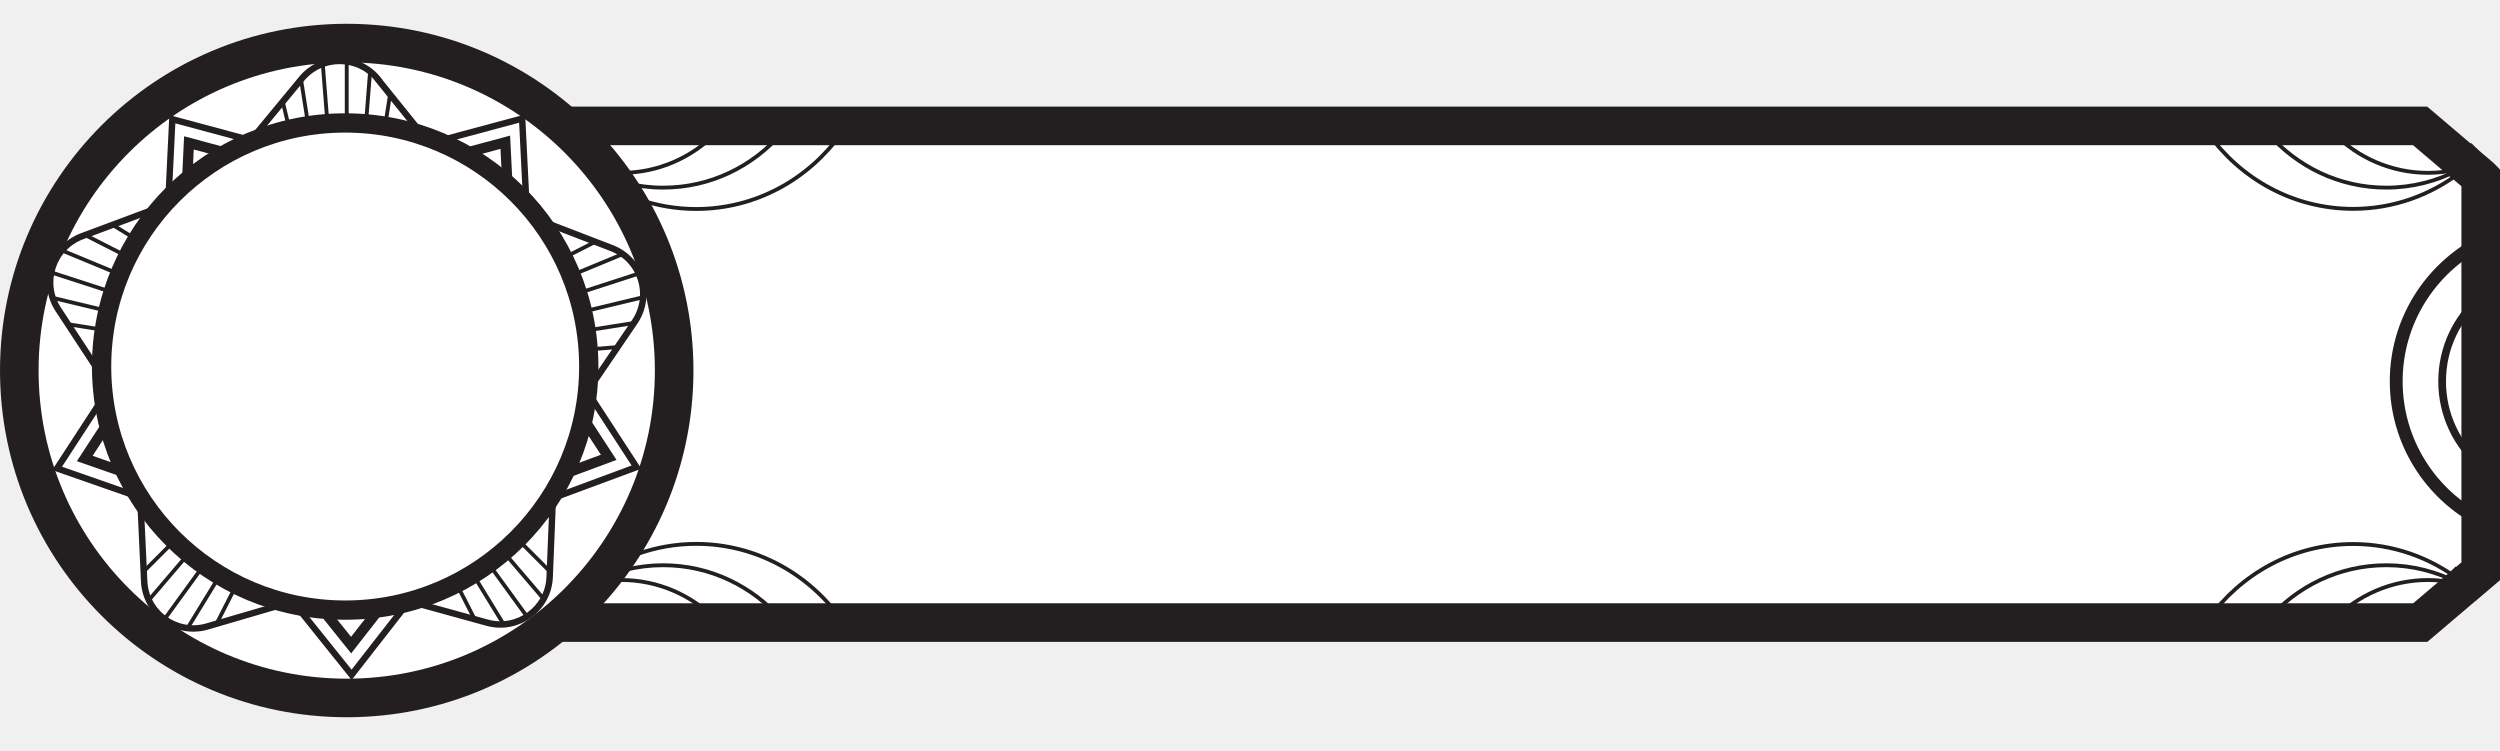
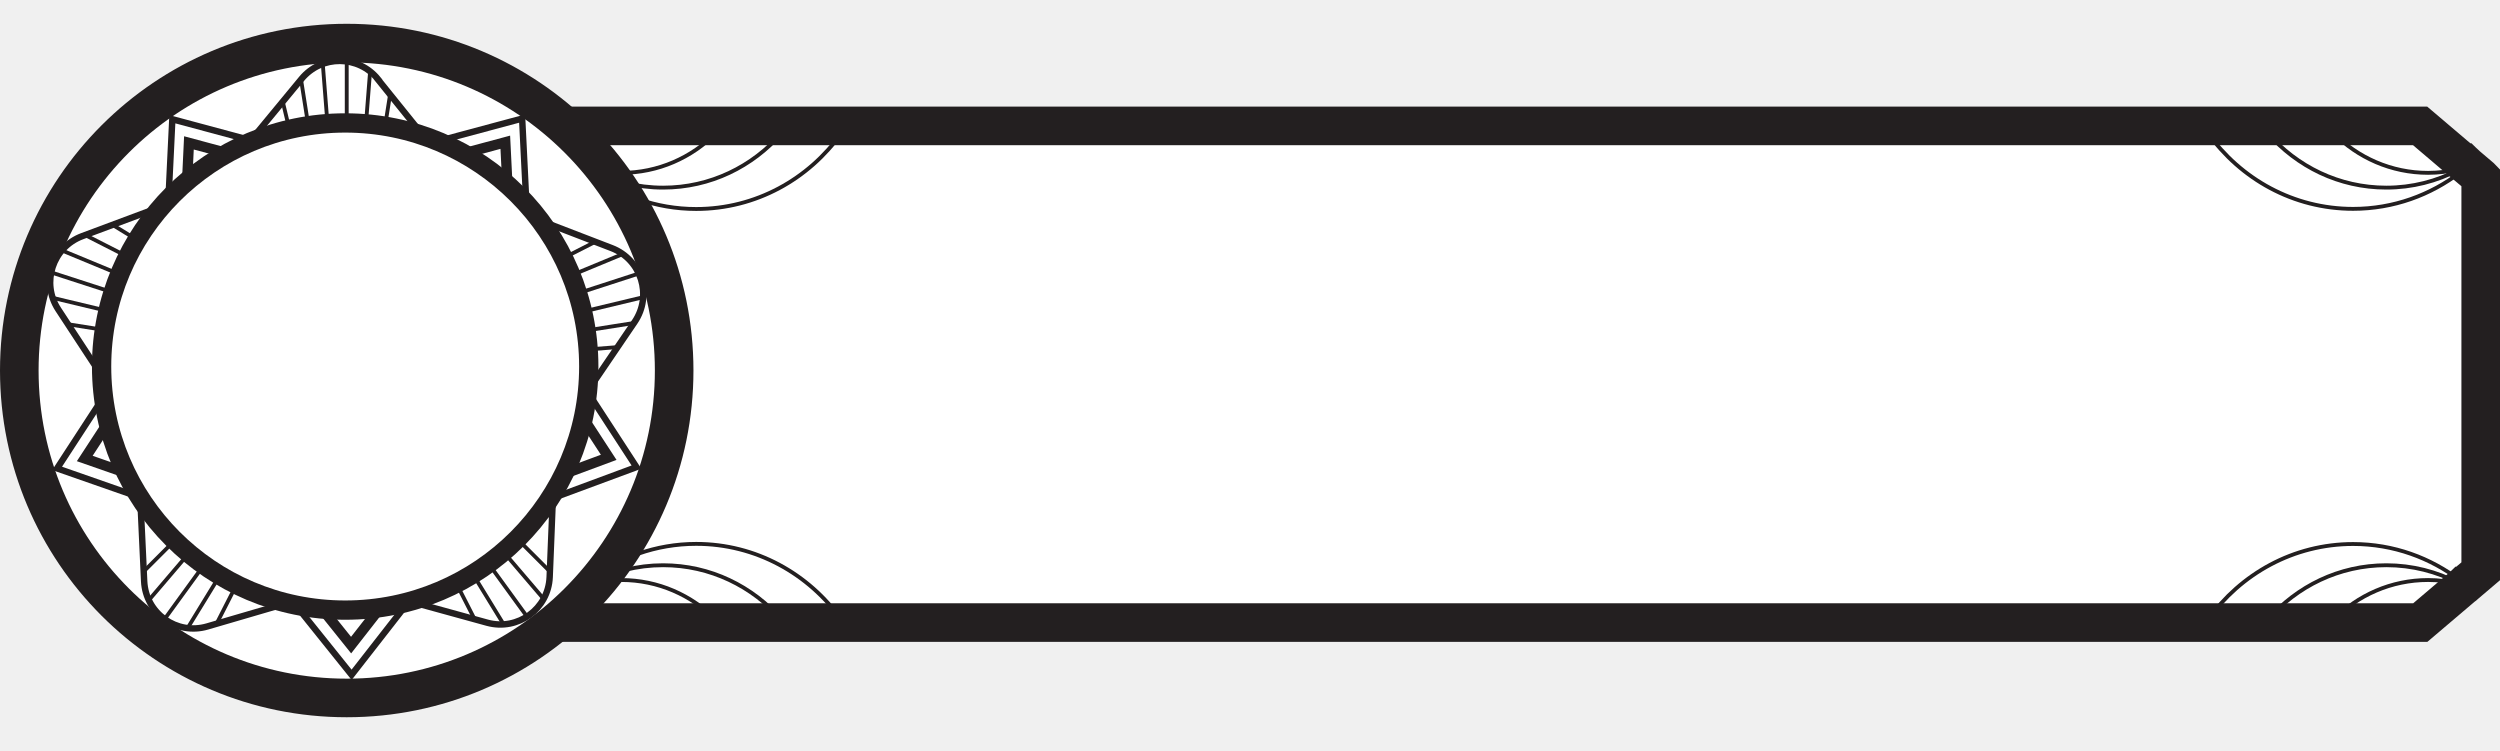
<svg xmlns="http://www.w3.org/2000/svg" version="1.1" viewBox="0 0 1943.9 583.7">
  <defs>
    <style>
      .st0 {
        stroke-width: 5px;
      }

-       .st0, .st1, .st2, .st3, .st4, .st5, .st6, .st7 {
+       .st0, .st1, .st2, .st3, .st4 {
+         fill: #fff;
+       }
+ 
+       .st0, .st1, .st2, .st3, .st4, .st5 {
        stroke: #231f20;
        stroke-miterlimit: 10;
-       }
- 
-       .st0, .st1, .st2, .st5, .st6 {
-         fill: #fff;
      }

      .st1 {
        stroke-width: 30px;
      }

-       .st2, .st7 {
+       .st2, .st5 {
        stroke-width: 3px;
      }

-       .st3 {
-         stroke-width: 6px;
+       .st6 {
+         fill: #231f20;
      }

-       .st3, .st4, .st7 {
-         fill: none;
+       .st3 {
+         stroke-width: 8px;
+       }
+ 
+       .st7 {
+         opacity: .3;
      }

      .st8 {
-         fill: #231f20;
+         display: none;
      }

      .st4 {
-         stroke-width: 10px;
+         stroke-width: 15px;
      }

      .st5 {
-         stroke-width: 8px;
-       }
- 
-       .st9 {
-         opacity: .3;
-       }
- 
-       .st10 {
-         display: none;
-       }
- 
-       .st6 {
-         stroke-width: 15px;
+         fill: none;
      }
    </style>
  </defs>
-   <g id="Layer_1" class="st10">
-     <g class="st9">
-       <path class="st8" d="M284.2.5c-3.2,1.3-4.8,5-3.5,8.2.3.8,2.2,5.2,5.7,11.9-38.6,1.4-75.1,10.6-108.1,26.5,31.5-3.7,80.9-1,128,8.4.8,0,1.4,0,2.1,0,2.5,3.3,5.2,6.7,8,10.2C101.4,15.4,45.5,124,45.5,124c18.9-19.4,40.9-33.2,64.2-42.8,7.1-1.9,14.2-3.5,21.2-4.9C66,125.9,23.9,204,23.9,291.9s42.1,166,107,215.6c-7.1-1.4-14.1-3-21.2-4.9-23.3-9.6-45.3-23.5-64.2-42.8,0,0,55.9,108.5,270.9,58.3-2.9,3.4-5.5,6.8-8,10.2-.6,0-1.2,0-2.1,0-47.1,9.4-96.5,12.1-128,8.4,32.9,15.8,69.5,25.1,108.1,26.4-3.5,6.7-5.4,11.2-5.7,11.9-1.3,3.2.2,6.9,3.5,8.2,3.2,1.3,6.9-.2,8.2-3.5.1-.2,50.9-96.6,116.9-114.8,19.6-5.4,39.2-10.8,60.3-11.4-34.3,36.8-80,62.9-131.6,72.2-13.9,13.7-20,26.4-22.1,36.9,38.2-2.8,74.1-13.6,106.3-30.6l36.2-23.2c4.5-3.4,8.9-6.9,13.1-10.6h1395.5l3.4-5.7c9.7-16.3,40.3-61.1,64.9-72.7l6.7-3.1v-250l-6.7-3.1c-24.7-11.6-55.2-56.4-64.9-72.7l-3.4-5.7H471.6c-4.3-3.7-8.6-7.2-13.1-10.6l-36.2-23.2c-32.2-17-68.2-27.8-106.3-30.6,2.1,10.6,8.2,23.2,22.1,36.9,51.6,9.3,97.3,35.4,131.6,72.3-21.1-.6-40.6-6-60.3-11.4C343.3,100.6,292.5,4.2,292.4,3.9c-1.3-3.2-5-4.8-8.2-3.5M495.6,475.1c5.5-5.9,10.7-12.1,15.6-18.5,20.7,3.4,42.1,9.4,64.3,18.5h-79.9ZM1918.8,402.6c-28,17.2-55.3,57.5-64.8,72.5h-72.6c43.7-18.8,106.8-52.1,137.4-97.6v25.1ZM1854,108.6c9.5,15,36.8,55.4,64.8,72.5v25.1c-30.6-45.5-93.7-78.8-137.4-97.6h72.6ZM495.6,108.6h79.9c-22.2,9.1-43.6,15.1-64.3,18.5-4.9-6.4-10.1-12.6-15.6-18.5M606.2,108.6h0s1140.8,0,1140.8,0c40.5,15.1,146.9,60.1,171.7,124.7v117.1c-24.8,64.6-131.2,109.6-171.7,124.7H606.2c-30.1-14.9-59-24.7-86.7-30,30.1-43.6,47.8-96.4,47.8-153.3s-17.7-109.7-47.8-153.3c27.7-5.3,56.6-15.1,86.7-29.9M343.9,93.7c16.6,14.4,36.7,27.6,60.9,36.8,23.9,9.1,49.3,13,75.9,12.3,33,40.8,52.9,92.6,52.9,149s-19.9,108.3-52.9,149c-26.7-.7-52.1,3.2-75.9,12.3-24.2,9.2-44.3,22.4-60.9,36.8-23.5,8.2-72.6,22.5-131.9,24.2-90-33.9-154.3-120.6-154.3-222.3S122,103.5,212,69.6c59.3,1.6,108.3,15.9,131.9,24.1" />
+   <g id="Layer_1" class="st8">
+     <g class="st7">
+       <path class="st6" d="M284.2.5c-3.2,1.3-4.8,5-3.5,8.2.3.8,2.2,5.2,5.7,11.9-38.6,1.4-75.1,10.6-108.1,26.5,31.5-3.7,80.9-1,128,8.4.8,0,1.4,0,2.1,0,2.5,3.3,5.2,6.7,8,10.2C101.4,15.4,45.5,124,45.5,124c18.9-19.4,40.9-33.2,64.2-42.8,7.1-1.9,14.2-3.5,21.2-4.9C66,125.9,23.9,204,23.9,291.9s42.1,166,107,215.6c-7.1-1.4-14.1-3-21.2-4.9-23.3-9.6-45.3-23.5-64.2-42.8,0,0,55.9,108.5,270.9,58.3-2.9,3.4-5.5,6.8-8,10.2-.6,0-1.2,0-2.1,0-47.1,9.4-96.5,12.1-128,8.4,32.9,15.8,69.5,25.1,108.1,26.4-3.5,6.7-5.4,11.2-5.7,11.9-1.3,3.2.2,6.9,3.5,8.2,3.2,1.3,6.9-.2,8.2-3.5.1-.2,50.9-96.6,116.9-114.8,19.6-5.4,39.2-10.8,60.3-11.4-34.3,36.8-80,62.9-131.6,72.2-13.9,13.7-20,26.4-22.1,36.9,38.2-2.8,74.1-13.6,106.3-30.6l36.2-23.2c4.5-3.4,8.9-6.9,13.1-10.6h1395.5l3.4-5.7c9.7-16.3,40.3-61.1,64.9-72.7l6.7-3.1v-250l-6.7-3.1c-24.7-11.6-55.2-56.4-64.9-72.7l-3.4-5.7H471.6c-4.3-3.7-8.6-7.2-13.1-10.6l-36.2-23.2c-32.2-17-68.2-27.8-106.3-30.6,2.1,10.6,8.2,23.2,22.1,36.9,51.6,9.3,97.3,35.4,131.6,72.3-21.1-.6-40.6-6-60.3-11.4C343.3,100.6,292.5,4.2,292.4,3.9c-1.3-3.2-5-4.8-8.2-3.5M495.6,475.1c5.5-5.9,10.7-12.1,15.6-18.5,20.7,3.4,42.1,9.4,64.3,18.5h-79.9ZM1918.8,402.6c-28,17.2-55.3,57.5-64.8,72.5h-72.6c43.7-18.8,106.8-52.1,137.4-97.6v25.1ZM1854,108.6c9.5,15,36.8,55.4,64.8,72.5v25.1c-30.6-45.5-93.7-78.8-137.4-97.6h72.6ZM495.6,108.6h79.9c-22.2,9.1-43.6,15.1-64.3,18.5-4.9-6.4-10.1-12.6-15.6-18.5M606.2,108.6h0s1140.8,0,1140.8,0c40.5,15.1,146.9,60.1,171.7,124.7v117.1c-24.8,64.6-131.2,109.6-171.7,124.7H606.2c-30.1-14.9-59-24.7-86.7-30,30.1-43.6,47.8-96.4,47.8-153.3s-17.7-109.7-47.8-153.3c27.7-5.3,56.6-15.1,86.7-29.9M343.9,93.7c16.6,14.4,36.7,27.6,60.9,36.8,23.9,9.1,49.3,13,75.9,12.3,33,40.8,52.9,92.6,52.9,149s-19.9,108.3-52.9,149c-26.7-.7-52.1,3.2-75.9,12.3-24.2,9.2-44.3,22.4-60.9,36.8-23.5,8.2-72.6,22.5-131.9,24.2-90-33.9-154.3-120.6-154.3-222.3S122,103.5,212,69.6c59.3,1.6,108.3,15.9,131.9,24.1" />
    </g>
  </g>
  <g id="Layer_2">
    <path class="st1" d="M1928.9,137.9v306.3c-3.9,3.3-7.4,6.3-10.7,9.1-.2.1-.4.3-.5.5-.5.5-1.1.9-1.6,1.4-.2.2-.3.3-.5.4,0,0,0,0-.1,0,0,0-.2.2-.3.2-10.9,9.3-20,17-33.3,28.3H424.8c-18.4-15.6-28.7-24.4-47-40V137.9c18.4-15.6,28.7-24.4,47-40h1457c13.3,11.3,22.3,19,33.3,28.3,0,0,.2.2.3.2,0,0,0,0,.1,0,.2.2.3.3.5.4.5.5,1.1.9,1.6,1.4.2.2.4.3.5.5,3.3,2.8,6.8,5.8,10.7,9.1Z" />
-     <path class="st3" d="M1928.9,231.2v130.7c-18.4-15.8-30-39.2-30-65.4s11.7-49.6,30-65.3Z" />
-     <path class="st4" d="M1928.9,188.4v216.2c-39-20.3-65.7-61.1-65.7-108.1s26.7-87.8,65.7-108.1Z" />
    <g>
-       <path class="st7" d="M1911.2,131.7c-7.5,1.7-15.2,2.7-23.2,2.7-28.7,0-54.7-11.8-73.7-31h69.5c11,11.3,18.4,19,27.5,28.3Z" />
-       <path class="st7" d="M1913,131.3c-.5.3-1,.5-1.4.8-16.9,8.8-35.9,13.8-56.1,13.8-36.7,0-69.6-16.4-92.3-42.5h120.6c11,11.3,18.4,19,27.5,28.3.6-.1,1.2-.3,1.8-.4Z" />
-       <path class="st7" d="M1913.3,133.8c-23.3,17.9-52.3,28.6-83.6,28.6-46.4,0-87.5-23.2-113-59h167c11,11.3,18.4,19,27.5,28.3.6-.1,1.2-.3,1.8-.4-.5.3-1,.5-1.4.8.6.6,1.2,1.2,1.8,1.8Z" />
+       <path class="st5" d="M1911.2,131.7c-7.5,1.7-15.2,2.7-23.2,2.7-28.7,0-54.7-11.8-73.7-31h69.5c11,11.3,18.4,19,27.5,28.3Z" />
+       <path class="st5" d="M1913,131.3c-.5.3-1,.5-1.4.8-16.9,8.8-35.9,13.8-56.1,13.8-36.7,0-69.6-16.4-92.3-42.5h120.6c11,11.3,18.4,19,27.5,28.3.6-.1,1.2-.3,1.8-.4Z" />
+       <path class="st5" d="M1913.3,133.8c-23.3,17.9-52.3,28.6-83.6,28.6-46.4,0-87.5-23.2-113-59h167c11,11.3,18.4,19,27.5,28.3.6-.1,1.2-.3,1.8-.4-.5.3-1,.5-1.4.8.6.6,1.2,1.2,1.8,1.8Z" />
    </g>
    <circle class="st1" cx="269.6" cy="288.1" r="254.6" />
    <polygon class="st0" points="406 92.2 413.2 237.6 494.9 363.2 360.5 413 273.4 524.7 183.7 412.9 44.4 364.2 127 237.4 134 92.7 268.9 129 406 92.2" />
-     <polygon class="st5" points="392.9 110.6 399.4 242.1 473.3 355.6 351.8 400.7 273 501.6 191.9 400.5 65.9 356.5 140.7 241.8 146.9 111.1 268.9 143.9 392.9 110.6" />
+     <polygon class="st3" points="392.9 110.6 399.4 242.1 473.3 355.6 351.8 400.7 273 501.6 191.9 400.5 65.9 356.5 140.7 241.8 146.9 111.1 268.9 143.9 392.9 110.6" />
    <path class="st0" d="M293.9,61.8l65,80.7c4.2,5.3,9.8,9.3,16.1,11.7l100.6,38.7c23.1,8.9,31.8,36.9,17.9,57.4l-55.6,81.8c-4,5.9-6.3,12.9-6.6,20l-3.9,96.6c-1,24.7-24.7,42-48.5,35.5l-96.6-26.6c-6.9-1.9-14.1-1.8-20.9.2l-100.2,29.3c-23.9,7-47.9-10.2-49.1-35.1l-5-107.3c-.3-6.9-2.5-13.5-6.2-19.3l-55.6-84.8c-13.5-20.6-4.4-48.4,18.7-57l90.8-33.9c6.3-2.4,11.9-6.3,16.2-11.5l63.5-76.9c15.5-18.7,44.2-18.6,59.5.4Z" />
    <g>
      <line class="st2" x1="269.6" y1="456.4" x2="269.6" y2="286.4" />
      <line class="st2" x1="283.1" y1="458" x2="269.6" y2="286.4" />
      <line class="st2" x1="297.4" y1="461.9" x2="269.6" y2="286.4" />
      <line class="st2" x1="312.8" y1="466.1" x2="269.6" y2="286.4" />
      <line class="st2" x1="329.5" y1="470.7" x2="269.6" y2="286.4" />
      <line class="st2" x1="369.1" y1="481.6" x2="269.6" y2="286.4" />
      <line class="st2" x1="392.2" y1="486.4" x2="269.6" y2="286.4" />
      <line class="st2" x1="410.7" y1="480.7" x2="269.6" y2="286.4" />
      <line class="st2" x1="423.5" y1="466.6" x2="269.6" y2="286.4" />
      <line class="st2" x1="427.6" y1="444.4" x2="269.6" y2="286.4" />
      <line class="st2" x1="429.3" y1="402.4" x2="269.6" y2="286.4" />
      <line class="st2" x1="430" y1="384.7" x2="269.6" y2="286.4" />
      <line class="st2" x1="430.6" y1="368.5" x2="269.6" y2="286.4" />
      <line class="st2" x1="431.2" y1="353.4" x2="269.6" y2="286.4" />
      <line class="st2" x1="433.8" y1="339.8" x2="269.6" y2="286.4" />
      <line class="st2" x1="441.1" y1="327.6" x2="269.6" y2="286.4" />
      <line class="st2" x1="449.7" y1="315" x2="269.6" y2="286.4" />
      <line class="st2" x1="458.9" y1="301.3" x2="269.6" y2="286.4" />
      <line class="st2" x1="480.3" y1="269.9" x2="269.6" y2="286.4" />
      <line class="st2" x1="493.1" y1="251.1" x2="269.6" y2="286.4" />
      <line class="st2" x1="501.3" y1="230.8" x2="269.6" y2="286.4" />
      <line class="st2" x1="497.9" y1="212.3" x2="269.6" y2="286.4" />
      <line class="st2" x1="484.8" y1="197.3" x2="269.6" y2="286.4" />
      <line class="st2" x1="462.7" y1="188.1" x2="269.6" y2="286.4" />
      <line class="st2" x1="425" y1="173.5" x2="269.6" y2="286.4" />
      <line class="st2" x1="409" y1="167.4" x2="269.6" y2="286.4" />
      <line class="st2" x1="394.3" y1="161.7" x2="269.6" y2="286.4" />
      <line class="st2" x1="380.6" y1="156.5" x2="269.6" y2="286.4" />
      <line class="st2" x1="368.1" y1="150.9" x2="269.6" y2="286.4" />
      <line class="st2" x1="358.3" y1="141.8" x2="269.6" y2="286.4" />
      <line class="st2" x1="349.1" y1="130.4" x2="269.6" y2="286.4" />
      <line class="st2" x1="339.3" y1="118.2" x2="269.6" y2="286.4" />
      <line class="st2" x1="328.6" y1="104.9" x2="269.6" y2="286.4" />
      <line class="st2" x1="303.3" y1="73.5" x2="269.6" y2="286.4" />
      <line class="st2" x1="287.8" y1="55.1" x2="269.6" y2="286.4" />
      <line class="st2" x1="269.6" y1="286.4" x2="269.6" y2="46.6" />
      <line class="st2" x1="269.6" y1="286.4" x2="250.9" y2="48.7" />
      <line class="st2" x1="269.6" y1="286.4" x2="234.1" y2="62" />
      <line class="st2" x1="269.6" y1="286.4" x2="219.9" y2="79.2" />
      <line class="st2" x1="269.6" y1="286.4" x2="195.8" y2="108.3" />
      <line class="st2" x1="269.6" y1="286.4" x2="185.3" y2="121" />
      <line class="st2" x1="269.6" y1="286.4" x2="175.5" y2="132.9" />
      <line class="st2" x1="269.6" y1="286.4" x2="165.8" y2="143.6" />
      <line class="st2" x1="269.6" y1="286.4" x2="153.4" y2="150.4" />
      <line class="st2" x1="269.6" y1="286.4" x2="138.9" y2="155.8" />
      <line class="st2" x1="269.6" y1="286.4" x2="123.4" y2="161.6" />
      <line class="st2" x1="269.6" y1="286.4" x2="87.6" y2="174.9" />
      <line class="st2" x1="269.6" y1="286.4" x2="66.3" y2="182.8" />
      <line class="st2" x1="269.6" y1="286.4" x2="47.1" y2="194.3" />
      <line class="st2" x1="269.6" y1="286.4" x2="38.5" y2="211.4" />
      <line class="st2" x1="269.6" y1="286.4" x2="40.2" y2="231.4" />
      <line class="st2" x1="269.6" y1="286.4" x2="52.8" y2="252.1" />
      <line class="st2" x1="269.6" y1="286.4" x2="75.3" y2="286.4" />
      <line class="st2" x1="269.6" y1="286.4" x2="84.8" y2="301" />
      <line class="st2" x1="269.6" y1="286.4" x2="93.5" y2="314.3" />
      <line class="st2" x1="269.6" y1="286.4" x2="101.7" y2="326.8" />
      <line class="st2" x1="269.6" y1="286.4" x2="106.5" y2="339.4" />
      <line class="st2" x1="269.6" y1="286.4" x2="107.5" y2="353.6" />
      <line class="st2" x1="269.6" y1="286.4" x2="108.2" y2="368.7" />
      <line class="st2" x1="269.6" y1="286.4" x2="108.9" y2="384.9" />
      <line class="st2" x1="269.6" y1="286.4" x2="109.7" y2="402.6" />
      <line class="st2" x1="269.6" y1="286.4" x2="111.7" y2="444.4" />
      <line class="st2" x1="269.6" y1="286.4" x2="115" y2="467.5" />
      <line class="st2" x1="269.6" y1="286.4" x2="127.1" y2="482.6" />
      <line class="st2" x1="269.6" y1="286.4" x2="145.3" y2="489.3" />
      <line class="st2" x1="269.6" y1="286.4" x2="168.4" y2="485" />
      <line class="st2" x1="269.6" y1="286.4" x2="208.9" y2="473.2" />
      <line class="st2" x1="269.6" y1="286.4" x2="226" y2="468.2" />
      <line class="st2" x1="269.6" y1="286.4" x2="241.5" y2="463.7" />
      <line class="st2" x1="269.6" y1="286.4" x2="256" y2="459.5" />
    </g>
-     <circle class="st6" cx="268.4" cy="285" r="189.4" />
+     <circle class="st4" cx="268.4" cy="285" r="189.4" />
    <g>
-       <path class="st7" d="M1911.2,453.7c-7.5-1.7-15.2-2.7-23.2-2.7-28.7,0-54.7,11.8-73.7,31h69.5c11-11.3,18.4-19,27.5-28.3Z" />
-       <path class="st7" d="M1913,454.1c-.5-.3-1-.5-1.4-.8-16.9-8.8-35.9-13.8-56.1-13.8-36.7,0-69.6,16.4-92.3,42.5h120.6c11-11.3,18.4-19,27.5-28.3.6.1,1.2.3,1.8.4Z" />
-       <path class="st7" d="M1913.3,451.6c-23.3-17.9-52.3-28.6-83.6-28.6-46.4,0-87.5,23.2-113,59h167c11-11.3,18.4-19,27.5-28.3.6.1,1.2.3,1.8.4-.5-.3-1-.5-1.4-.8.6-.6,1.2-1.2,1.8-1.8Z" />
+       <path class="st5" d="M1911.2,453.7c-7.5-1.7-15.2-2.7-23.2-2.7-28.7,0-54.7,11.8-73.7,31h69.5c11-11.3,18.4-19,27.5-28.3Z" />
+       <path class="st5" d="M1913,454.1c-.5-.3-1-.5-1.4-.8-16.9-8.8-35.9-13.8-56.1-13.8-36.7,0-69.6,16.4-92.3,42.5h120.6c11-11.3,18.4-19,27.5-28.3.6.1,1.2.3,1.8.4Z" />
+       <path class="st5" d="M1913.3,451.6c-23.3-17.9-52.3-28.6-83.6-28.6-46.4,0-87.5,23.2-113,59h167c11-11.3,18.4-19,27.5-28.3.6.1,1.2.3,1.8.4-.5-.3-1-.5-1.4-.8.6-.6,1.2-1.2,1.8-1.8Z" />
    </g>
    <g>
-       <path class="st7" d="M459.9,131.7c7.5,1.7,15.2,2.7,23.2,2.7,28.7,0,54.7-11.8,73.7-31h-69.5" />
-       <path class="st7" d="M459.9,131.7c-.6-.1-1.2-.3-1.8-.4.5.3,1,.5,1.4.8,16.9,8.8,35.9,13.8,56.1,13.8,36.7,0,69.6-16.4,92.3-42.5h-120.6" />
-       <path class="st7" d="M459.9,131.7c-.6-.1-1.2-.3-1.8-.4.5.3,1,.5,1.4.8-.6.6-1.2,1.2-1.8,1.8,23.3,17.9,52.3,28.6,83.6,28.6,46.4,0,87.5-23.2,113-59h-167" />
+       <path class="st5" d="M459.9,131.7c7.5,1.7,15.2,2.7,23.2,2.7,28.7,0,54.7-11.8,73.7-31h-69.5" />
+       <path class="st5" d="M459.9,131.7c-.6-.1-1.2-.3-1.8-.4.5.3,1,.5,1.4.8,16.9,8.8,35.9,13.8,56.1,13.8,36.7,0,69.6-16.4,92.3-42.5h-120.6" />
+       <path class="st5" d="M459.9,131.7c-.6-.1-1.2-.3-1.8-.4.5.3,1,.5,1.4.8-.6.6-1.2,1.2-1.8,1.8,23.3,17.9,52.3,28.6,83.6,28.6,46.4,0,87.5-23.2,113-59h-167" />
    </g>
    <g>
-       <path class="st7" d="M459.9,453.7c7.5-1.7,15.2-2.7,23.2-2.7,28.7,0,54.7,11.8,73.7,31h-69.5" />
-       <path class="st7" d="M459.9,453.7c-.6.1-1.2.3-1.8.4.5-.3,1-.5,1.4-.8,16.9-8.8,35.9-13.8,56.1-13.8,36.7,0,69.6,16.4,92.3,42.5h-120.6" />
-       <path class="st7" d="M459.9,453.7c-.6.1-1.2.3-1.8.4.5-.3,1-.5,1.4-.8-.6-.6-1.2-1.2-1.8-1.8,23.3-17.9,52.3-28.6,83.6-28.6,46.4,0,87.5,23.2,113,59h-167" />
+       <path class="st5" d="M459.9,453.7c7.5-1.7,15.2-2.7,23.2-2.7,28.7,0,54.7,11.8,73.7,31h-69.5" />
+       <path class="st5" d="M459.9,453.7c-.6.1-1.2.3-1.8.4.5-.3,1-.5,1.4-.8,16.9-8.8,35.9-13.8,56.1-13.8,36.7,0,69.6,16.4,92.3,42.5h-120.6" />
+       <path class="st5" d="M459.9,453.7c-.6.1-1.2.3-1.8.4.5-.3,1-.5,1.4-.8-.6-.6-1.2-1.2-1.8-1.8,23.3-17.9,52.3-28.6,83.6-28.6,46.4,0,87.5,23.2,113,59h-167" />
    </g>
  </g>
</svg>
